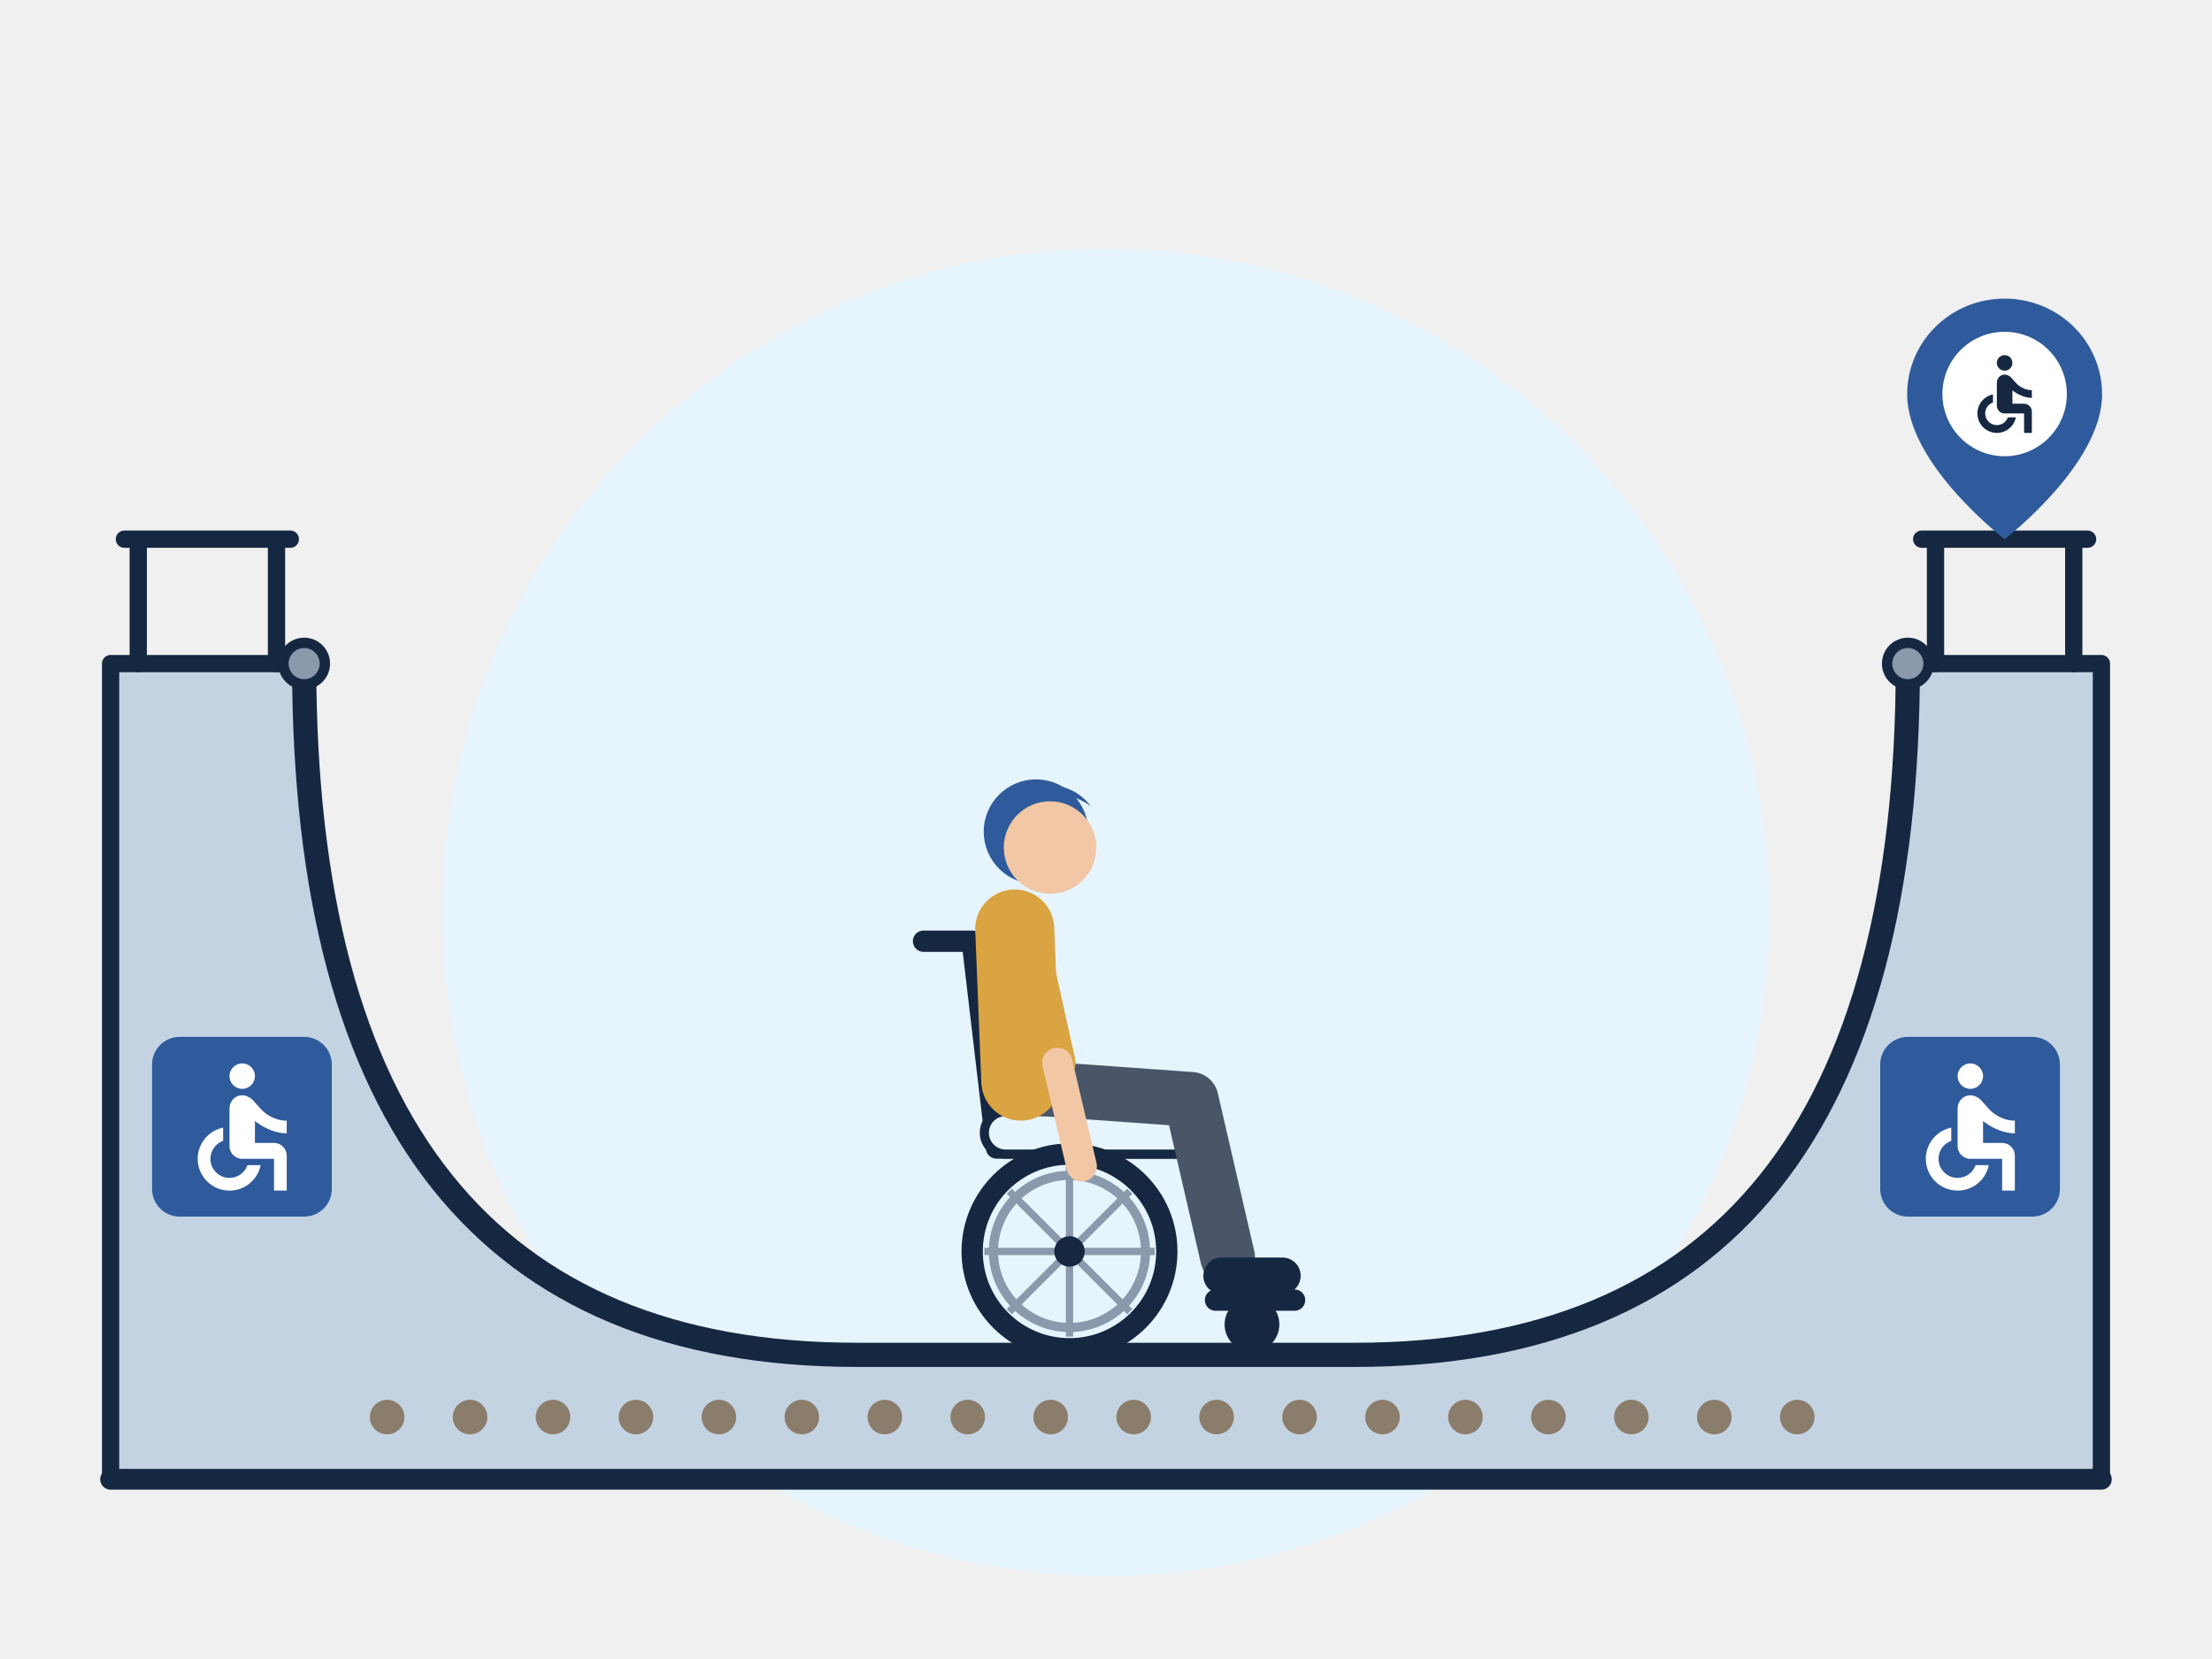
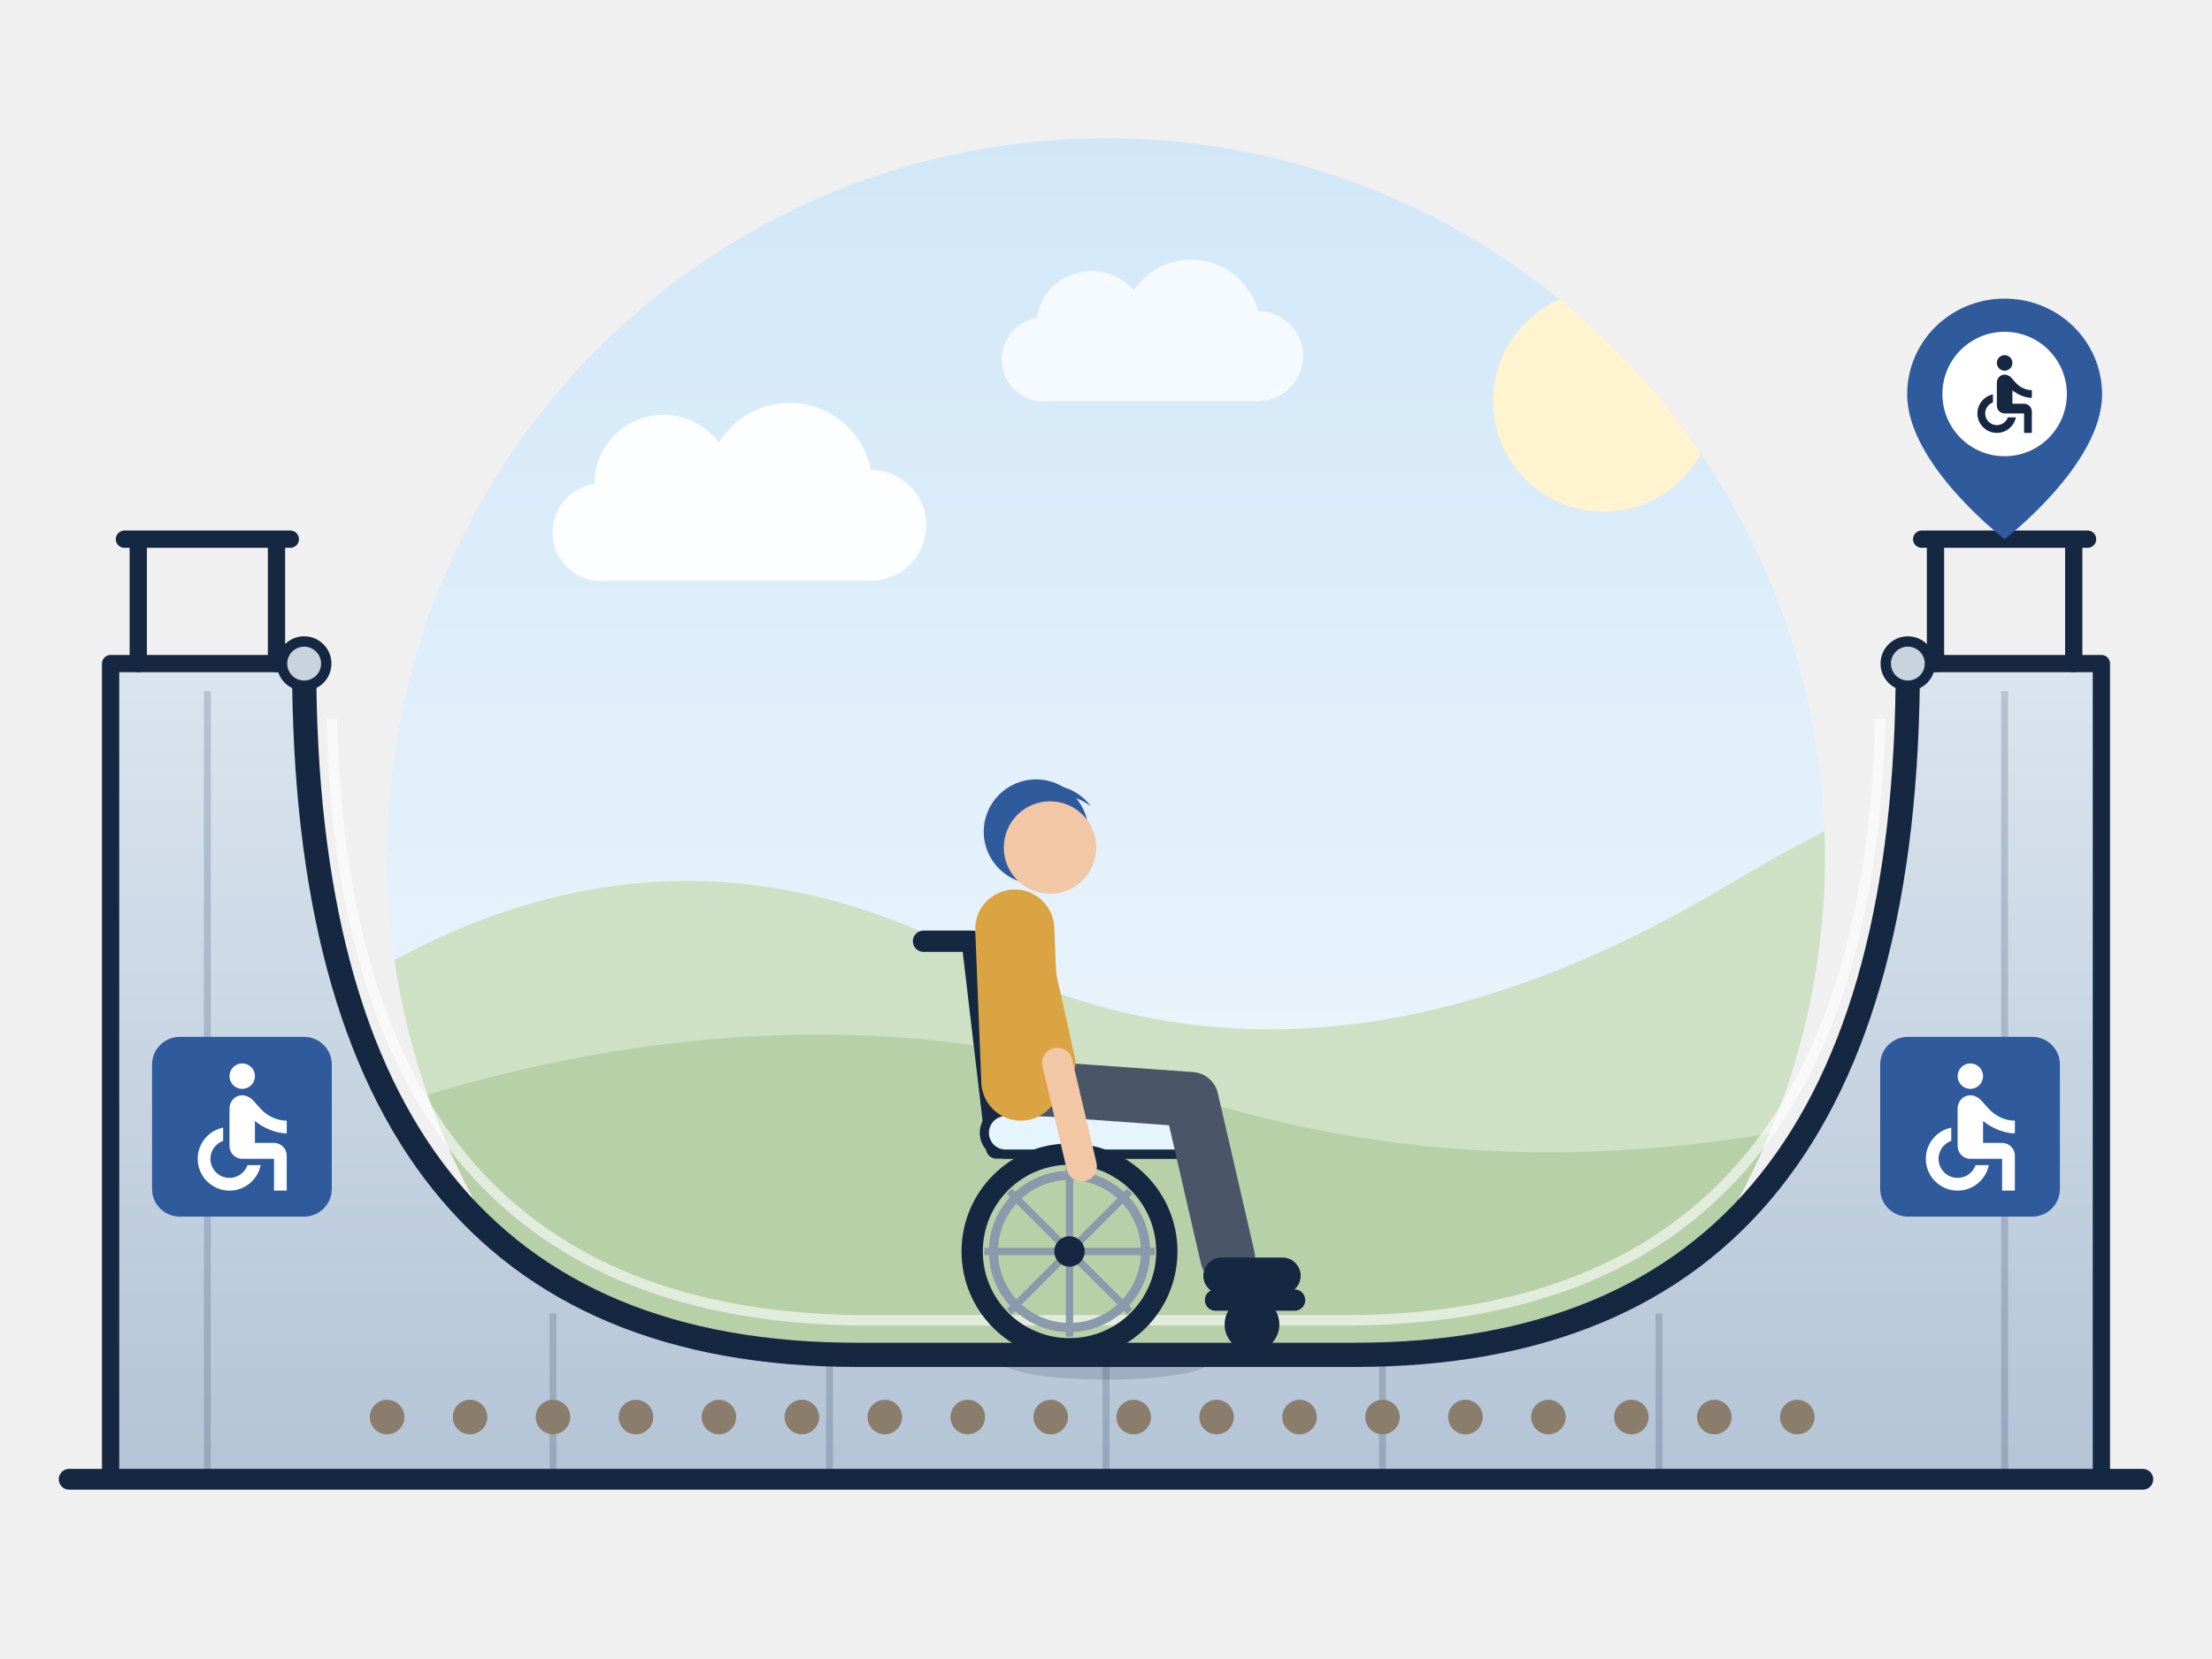
<svg xmlns="http://www.w3.org/2000/svg" viewBox="0 0 320 240" width="320" height="240">
-   <circle cx="160" cy="132" r="96" fill="#e6f4fd" />
-   <path d="M16 96 H44 Q44 196 124 196 H196 Q276 196 276 96 H304 V214 H16 Z" fill="#c4d3e2" />
+   <defs>
+     <linearGradient id="cielo" x1="0" y1="0" x2="0" y2="1">
+       <stop offset="0" stop-color="#cfe6f8" />
+       <stop offset=".75" stop-color="#eef6fc" />
+       <stop offset="1" stop-color="#fbf6ec" />
+     </linearGradient>
+     <linearGradient id="legno" x1="0" y1="0" x2="0" y2="1">
+       <stop offset="0" stop-color="#dbe5ef" />
+       <stop offset="1" stop-color="#b3c4d6" />
+     </linearGradient>
+     <clipPath id="tondo">
+       <path d="M107.9 214 A104 104 0 1 1 212.1 214 Z" />
+     </clipPath>
+   </defs>
+   <g clip-path="url(#tondo)">
+     <rect x="40" y="10" width="240" height="230" fill="url(#cielo)" />
+     <circle cx="232" cy="58" r="16" fill="#fff4cf" />
+     <g fill="#fff" opacity=".95">
+       <path d="M86 70 a10 10 0 0 1 18 -6 a12 12 0 0 1 22 4 a8 8 0 0 1 0 16 h-38 a7 7 0 0 1 -2 -14z" />
+       <path d="M150 46 a8 8 0 0 1 14 -4 a10 10 0 0 1 18 3 a6.5 6.5 0 0 1 0 13 h-30 a6 6 0 0 1 -2 -12z" opacity=".8" />
+     </g>
+     <path d="M40 150 Q90 112 140 138 T250 128 T300 140 V240 H40 Z" fill="#cfe1c4" />
+     <path d="M40 166 Q110 138 170 158 T300 152 V240 H40 Z" fill="#b7d0a8" />
+   </g>
+   <path d="M16 96 H44 Q44 196 124 196 H196 Q276 196 276 96 H304 V214 H16 Z" fill="url(#legno)" />
+   <path d="M80 190 V214 M120 196 V214 M160 196 V214 M200 196 V214 M240 190 V214 M30 100 V214 M290 100 V214" stroke="#162841" stroke-width="1" opacity=".18" />
  <path d="M16 214 V96 H44 M276 96 H304 V214" fill="none" stroke="#162841" stroke-width="2.5" stroke-linejoin="round" />
  <path d="M44 96 Q44 196 124 196 H196 Q276 196 276 96" fill="none" stroke="#162841" stroke-width="3.5" />
-   <path d="M16 214 H304" stroke="#162841" stroke-width="3" stroke-linecap="round" />
-   <circle cx="44" cy="96" r="3" fill="#8a99ab" stroke="#162841" stroke-width="1.5" />
-   <circle cx="276" cy="96" r="3" fill="#8a99ab" stroke="#162841" stroke-width="1.5" />
+   <path d="M48 104 Q50 190 124 191 H196 Q270 190 272 104" fill="none" stroke="#fff" stroke-width="1.5" opacity=".6" />
+   <path d="M10 214 H310" stroke="#162841" stroke-width="3" stroke-linecap="round" />
+   <circle cx="44" cy="96" r="3.2" fill="#c9d3dd" stroke="#162841" stroke-width="1.5" />
+   <circle cx="276" cy="96" r="3.2" fill="#c9d3dd" stroke="#162841" stroke-width="1.5" />
  <path d="M20 96 V78 M40 96 V78 M18 78 H42 M280 96 V78 M300 96 V78 M278 78 H302" fill="none" stroke="#162841" stroke-width="2.5" stroke-linecap="round" />
  <path d="M56 205 H264" stroke="#8b7d6b" stroke-width="5" stroke-linecap="round" stroke-dasharray="0 12" />
  <rect x="22" y="150" width="26" height="26" rx="4" fill="#2f5b9c" />
  <g transform="translate(24 152) scale(0.92)">
    <g fill="#fff">
      <circle cx="12" cy="4" r="2" />
      <path d="M19 13v-2c-1.54.02-3.09-.75-4.07-1.83l-1.29-1.43c-.17-.19-.38-.34-.61-.45-.01 0-.01-.01-.02-.01H13c-.35-.2-.75-.3-1.19-.26C10.76 7.11 10 8.04 10 9.09V15c0 1.1.9 2 2 2h5v5h2v-5.5c0-1.1-.9-2-2-2h-3v-3.45c1.29 1.07 3.25 1.94 5 1.95zm-6.17 5c-.41 1.16-1.52 2-2.83 2-1.66 0-3-1.34-3-3 0-1.31.84-2.41 2-2.83V12.1c-2.28.46-4 2.48-4 4.9 0 2.76 2.24 5 5 5 2.42 0 4.44-1.72 4.9-4h-2.07z" />
    </g>
  </g>
  <rect x="272" y="150" width="26" height="26" rx="4" fill="#2f5b9c" />
  <g transform="translate(274 152) scale(0.92)">
    <g fill="#fff">
      <circle cx="12" cy="4" r="2" />
      <path d="M19 13v-2c-1.54.02-3.09-.75-4.07-1.83l-1.29-1.43c-.17-.19-.38-.34-.61-.45-.01 0-.01-.01-.02-.01H13c-.35-.2-.75-.3-1.19-.26C10.76 7.11 10 8.04 10 9.09V15c0 1.1.9 2 2 2h5v5h2v-5.5c0-1.1-.9-2-2-2h-3v-3.45c1.29 1.07 3.25 1.94 5 1.95zm-6.17 5c-.41 1.16-1.52 2-2.83 2-1.66 0-3-1.34-3-3 0-1.31.84-2.41 2-2.83V12.1c-2.28.46-4 2.48-4 4.9 0 2.76 2.24 5 5 5 2.42 0 4.44-1.72 4.9-4h-2.07z" />
    </g>
  </g>
  <g>
    <g transform="translate(290 78) scale(0.3) translate(-160 -188)">
      <path d="M160 72c-26 0-47 20.6-47 46.2C113 152 160 188 160 188s47-36 47-69.8C207 92.6 186 72 160 72z" fill="#2f5b9c" />
      <circle cx="160" cy="118" r="30" fill="#fff" />
      <g transform="translate(137.5 95.5) scale(1.875)" fill="#162841">
        <circle cx="12" cy="4" r="2" />
        <path d="M19 13v-2c-1.54.02-3.09-.75-4.07-1.83l-1.29-1.43c-.17-.19-.38-.34-.61-.45-.01 0-.01-.01-.02-.01H13c-.35-.2-.75-.3-1.19-.26C10.76 7.11 10 8.04 10 9.09V15c0 1.1.9 2 2 2h5v5h2v-5.5c0-1.1-.9-2-2-2h-3v-3.45c1.29 1.07 3.25 1.94 5 1.95zm-6.17 5c-.41 1.16-1.52 2-2.83 2-1.66 0-3-1.34-3-3 0-1.31.84-2.41 2-2.83V12.1c-2.28.46-4 2.48-4 4.9 0 2.76 2.24 5 5 5 2.42 0 4.44-1.72 4.9-4h-2.07z" />
      </g>
    </g>
  </g>
+   <ellipse cx="160" cy="197" rx="15" ry="2.6" fill="#162841" opacity=".16" />
  <g transform="translate(160 196)">
    <g transform="scale(0.88)">
      <g>
        <path d="M-22 -68 H-30 M-22 -68 L-18 -34 H16 L23 -9 M18 -9 H31" fill="none" stroke="#162841" stroke-width="3.5" stroke-linecap="round" stroke-linejoin="round" />
        <rect x="-20" y="-40" width="36" height="7" rx="3.5" fill="#e6f4fd" stroke="#162841" stroke-width="1.5" />
        <path d="M-14 -44 L14 -42 L20 -16" fill="none" stroke="#4a5568" stroke-width="9" stroke-linecap="round" stroke-linejoin="round" />
        <path d="M19 -13 H29" stroke="#162841" stroke-width="6" stroke-linecap="round" />
        <path d="M-15 -70 L-14 -45" stroke="#d9a441" stroke-width="13" stroke-linecap="round" />
        <circle cx="-11.5" cy="-86" r="8.6" fill="#2f5b9c" />
        <circle cx="-9.2" cy="-83.4" r="7.6" fill="#f1c7a5" />
        <path d="M-18 -85 a8.6 8.6 0 0 1 15.5 -5.2 a10 10 0 0 0 -15.5 5.2z" fill="#2f5b9c" />
        <circle cx="24" cy="-5" r="4.5" fill="#162841" />
        <g>
          <circle cx="-6" cy="-17" r="16" fill="none" stroke="#162841" stroke-width="3.5" />
          <circle cx="-6" cy="-17" r="12.5" fill="none" stroke="#8a99ab" stroke-width="1.5" />
          <path d="M-6 -31 V-3 M-20 -17 H8 M-15.9 -26.9 L3.9 -7.1 M3.9 -26.9 L-15.9 -7.1" stroke="#8a99ab" stroke-width="1.2" />
          <circle cx="-6" cy="-17" r="2.5" fill="#162841" />
        </g>
        <g>
          <path d="M-12 -66 L-8 -48" stroke="#d9a441" stroke-width="6" stroke-linecap="round" />
          <path d="M-8 -48 L-4 -31" stroke="#f1c7a5" stroke-width="5" stroke-linecap="round" />
        </g>
      </g>
    </g>
  </g>
</svg>
